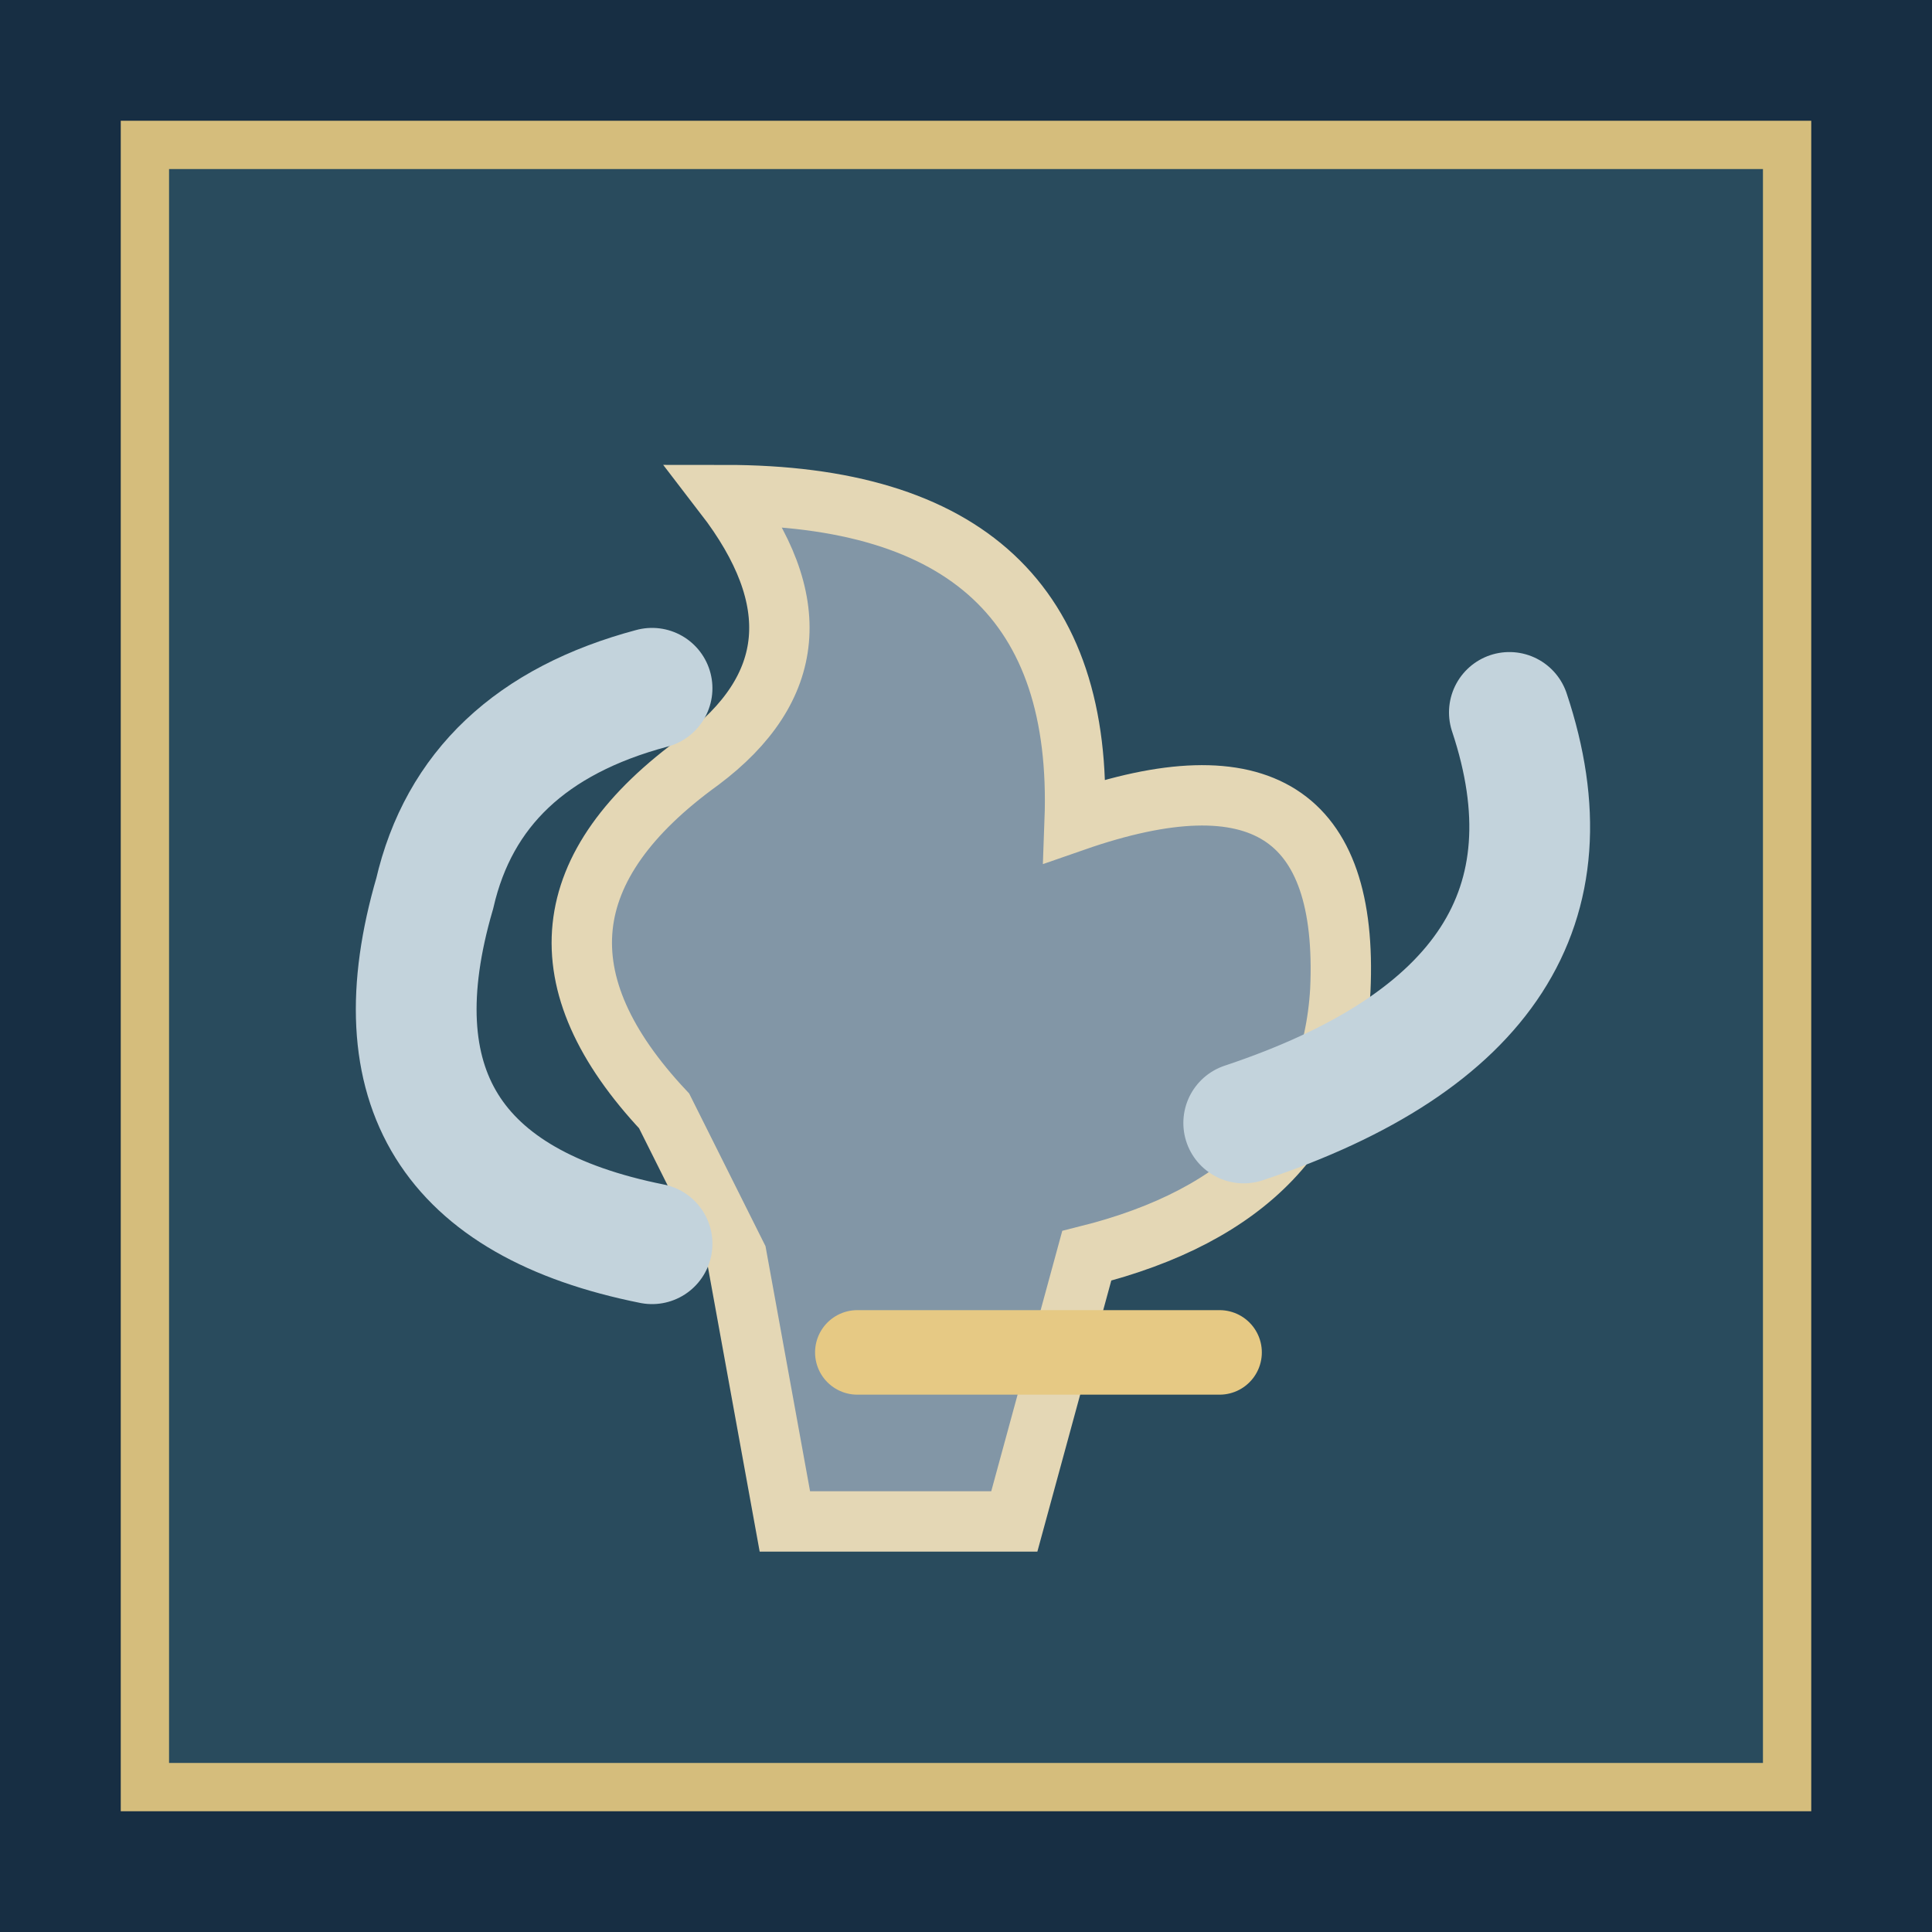
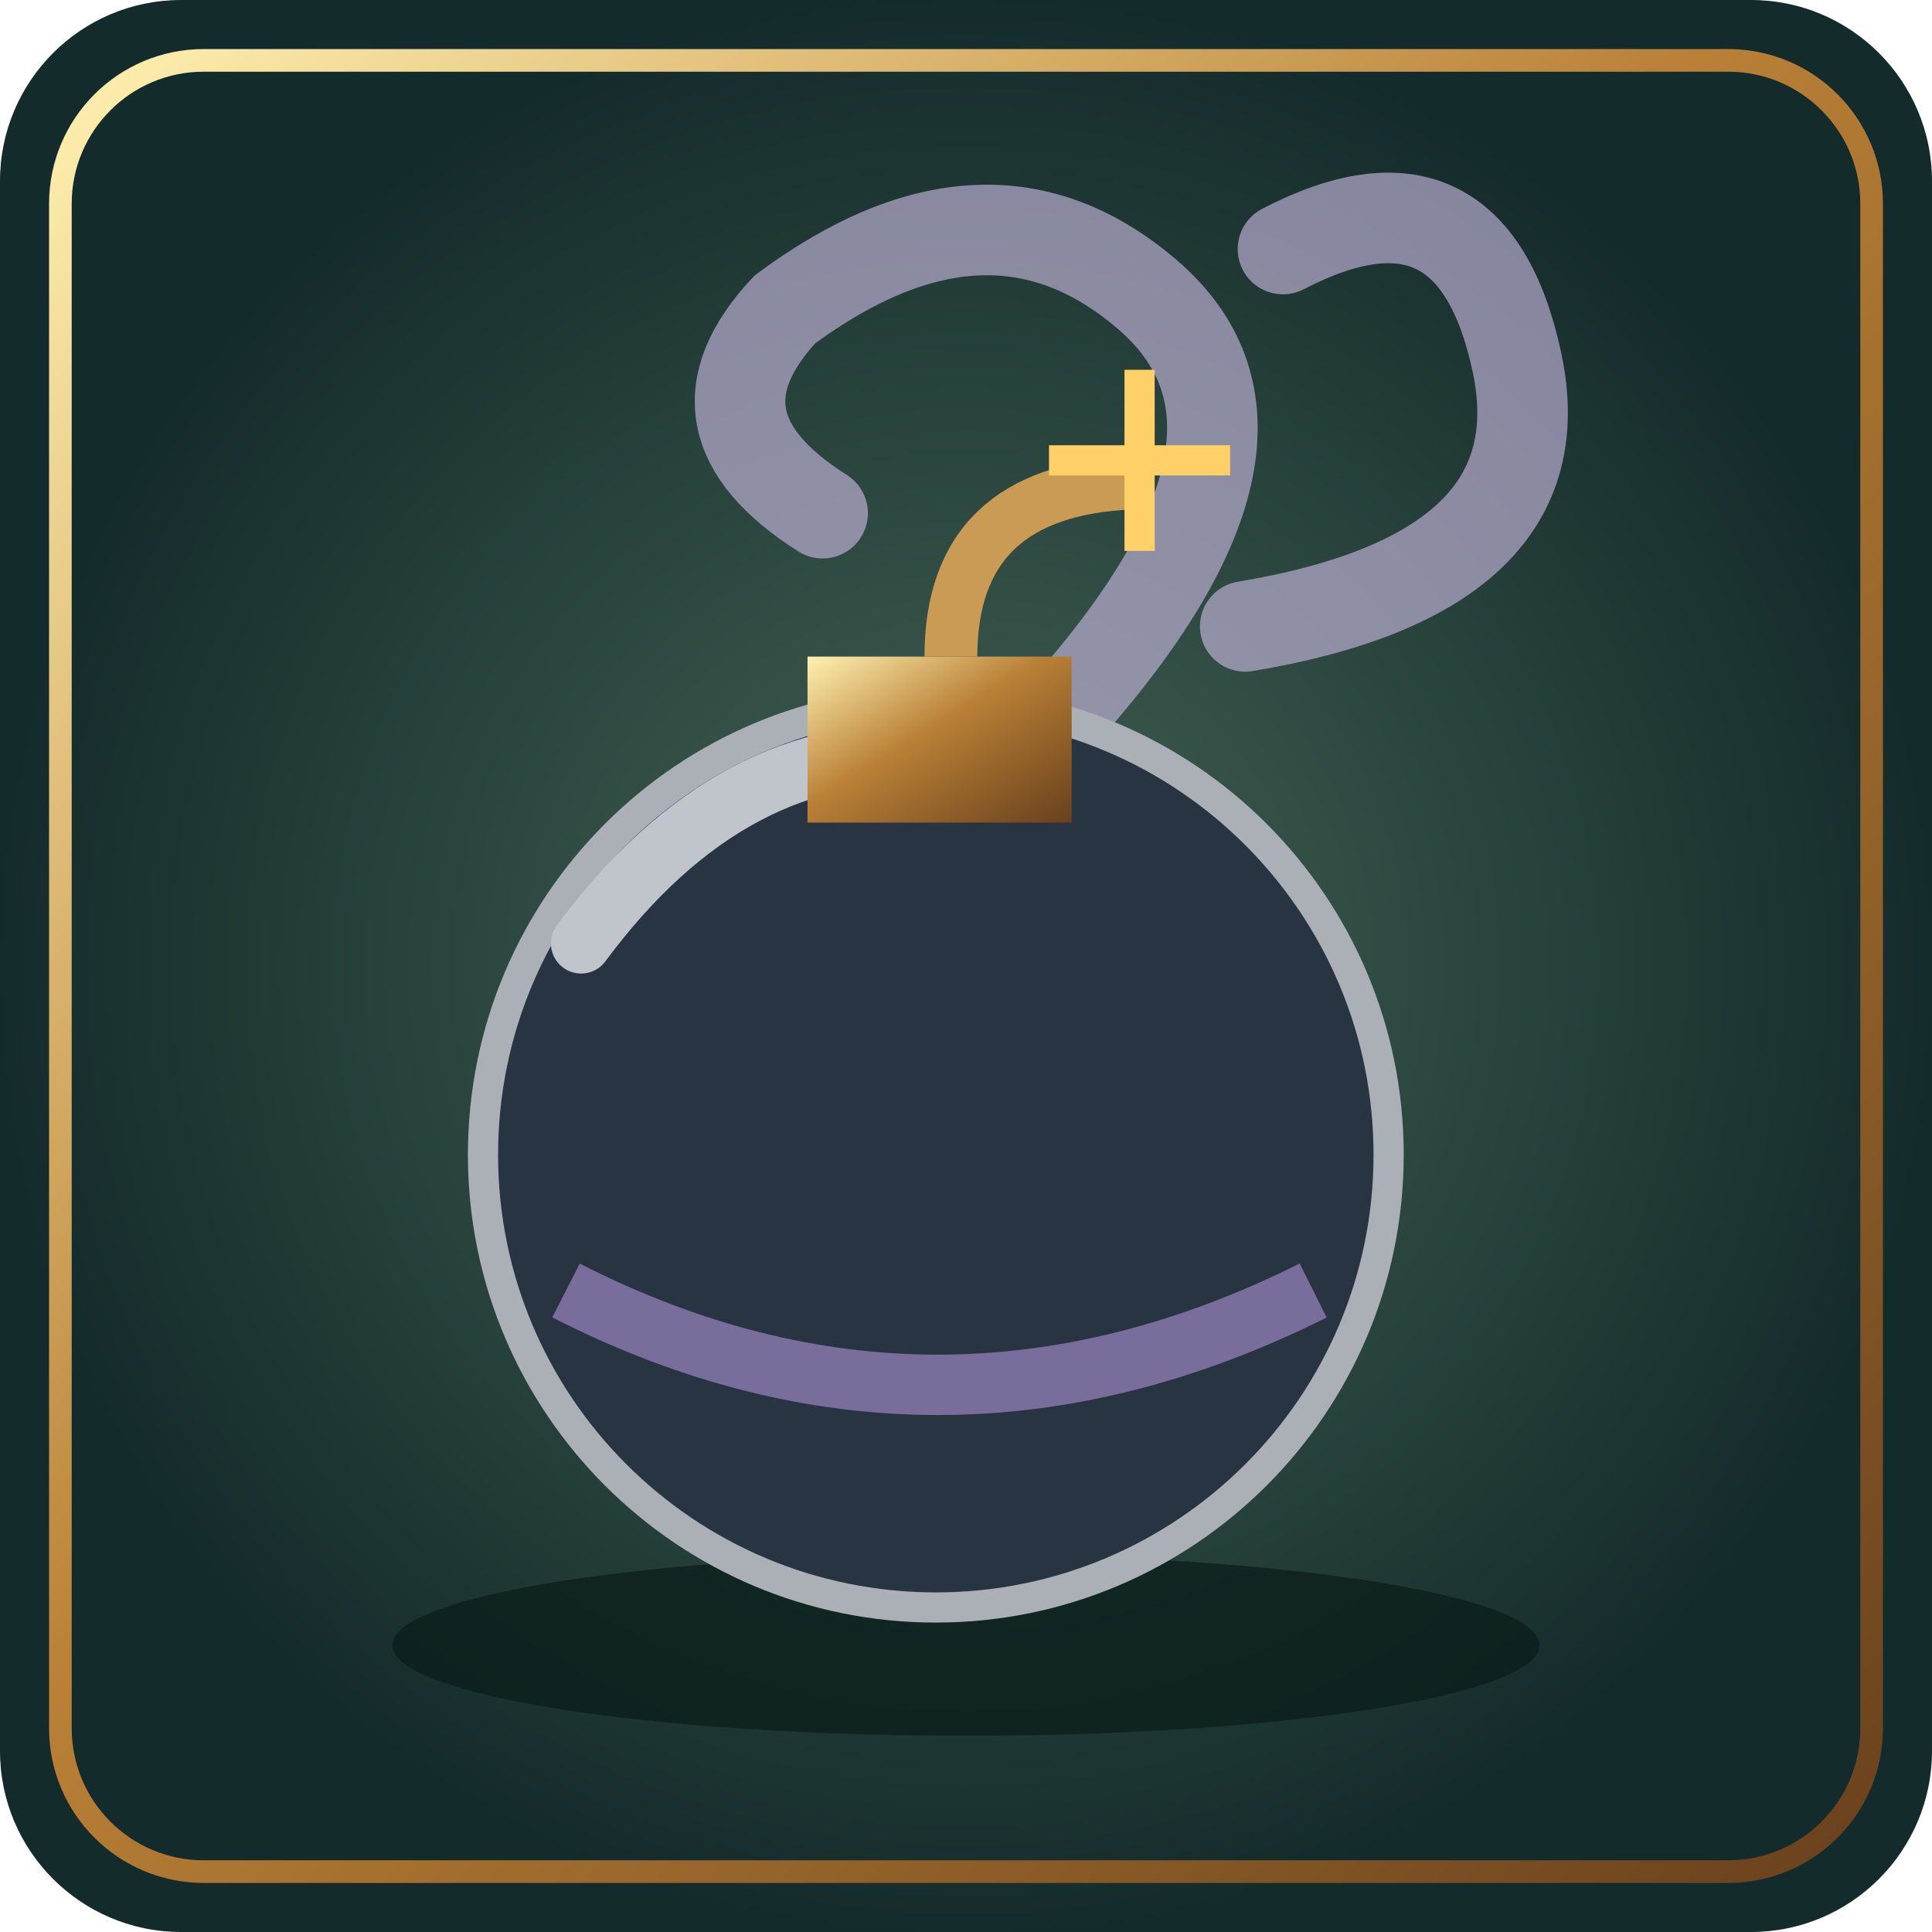
- <svg xmlns="http://www.w3.org/2000/svg" viewBox="0 0 160 160">
-   <path fill="#172e43" d="M0 0h160v160H0z" />
-   <path fill="#294b5d" d="M12 12h136v136H12z" stroke="#d5bd7c" stroke-width="4" />
-   <path d="M55 92q-15-16 3-29 12-9 2-22 30 0 29 27 23-8 22 14-1 17-21 22l-6 22H65l-4-22Z" fill="#8296a6" stroke="#e4d7b5" stroke-width="5" />
-   <path d="M54 103q-25-5-18-29 3-13 18-17M103 93q30-10 22-34" fill="none" stroke="#c3d3dc" stroke-width="10" stroke-linecap="round" />
-   <path d="M71 112h30" stroke="#e6c984" stroke-width="7" stroke-linecap="round" />
+ <svg xmlns="http://www.w3.org/2000/svg" viewBox="0 0 256 256">
+   <defs>
+     <radialGradient id="bg">
+       <stop stop-color="#456354" />
+       <stop offset="1" stop-color="#142b2b" />
+     </radialGradient>
+     <linearGradient id="gold" x2="1" y2="1">
+       <stop stop-color="#fff1b1" />
+       <stop offset=".45" stop-color="#b98036" />
+       <stop offset="1" stop-color="#69411d" />
+     </linearGradient>
+     <linearGradient id="glass" x2="1" y2="1">
+       <stop stop-color="#e4ffff" stop-opacity=".85" />
+       <stop offset=".5" stop-color="#a69acc" />
+       <stop offset="1" stop-color="#153c37" />
+     </linearGradient>
+   </defs>
+   <rect width="256" height="256" rx="24" fill="url(#bg)" />
+   <rect x="8" y="8" width="240" height="240" rx="19" fill="none" stroke="url(#gold)" stroke-width="3" />
+   <ellipse cx="128" cy="218" rx="76" ry="12" fill="#091b1a" opacity=".7" />
+   <path d="M143 92q30-35 9-53t-48 2q-14 15 5 27m56 15q42-7 36-35t-31-15" fill="none" stroke="#c3b6db" stroke-width="12" stroke-linecap="round" opacity=".65" />
+   <circle cx="124" cy="153" r="60" fill="#293443" stroke="#aab0b5" stroke-width="4" />
+   <path d="M77 125q20-27 47-25" stroke="#c0c5cb" stroke-width="8" stroke-linecap="round" fill="none" />
+   <path d="M107 87h35v22h-35z" fill="url(#gold)" />
+   <path d="M126 87q0-22 24-23" fill="none" stroke="#c99b55" stroke-width="7" />
+   <path d="M151 49v24m-12-12h24" stroke="#ffcf68" stroke-width="4" />
+   <path d="M75 171q49 25 99 0" fill="none" stroke="#796e9b" stroke-width="8" />
</svg>
